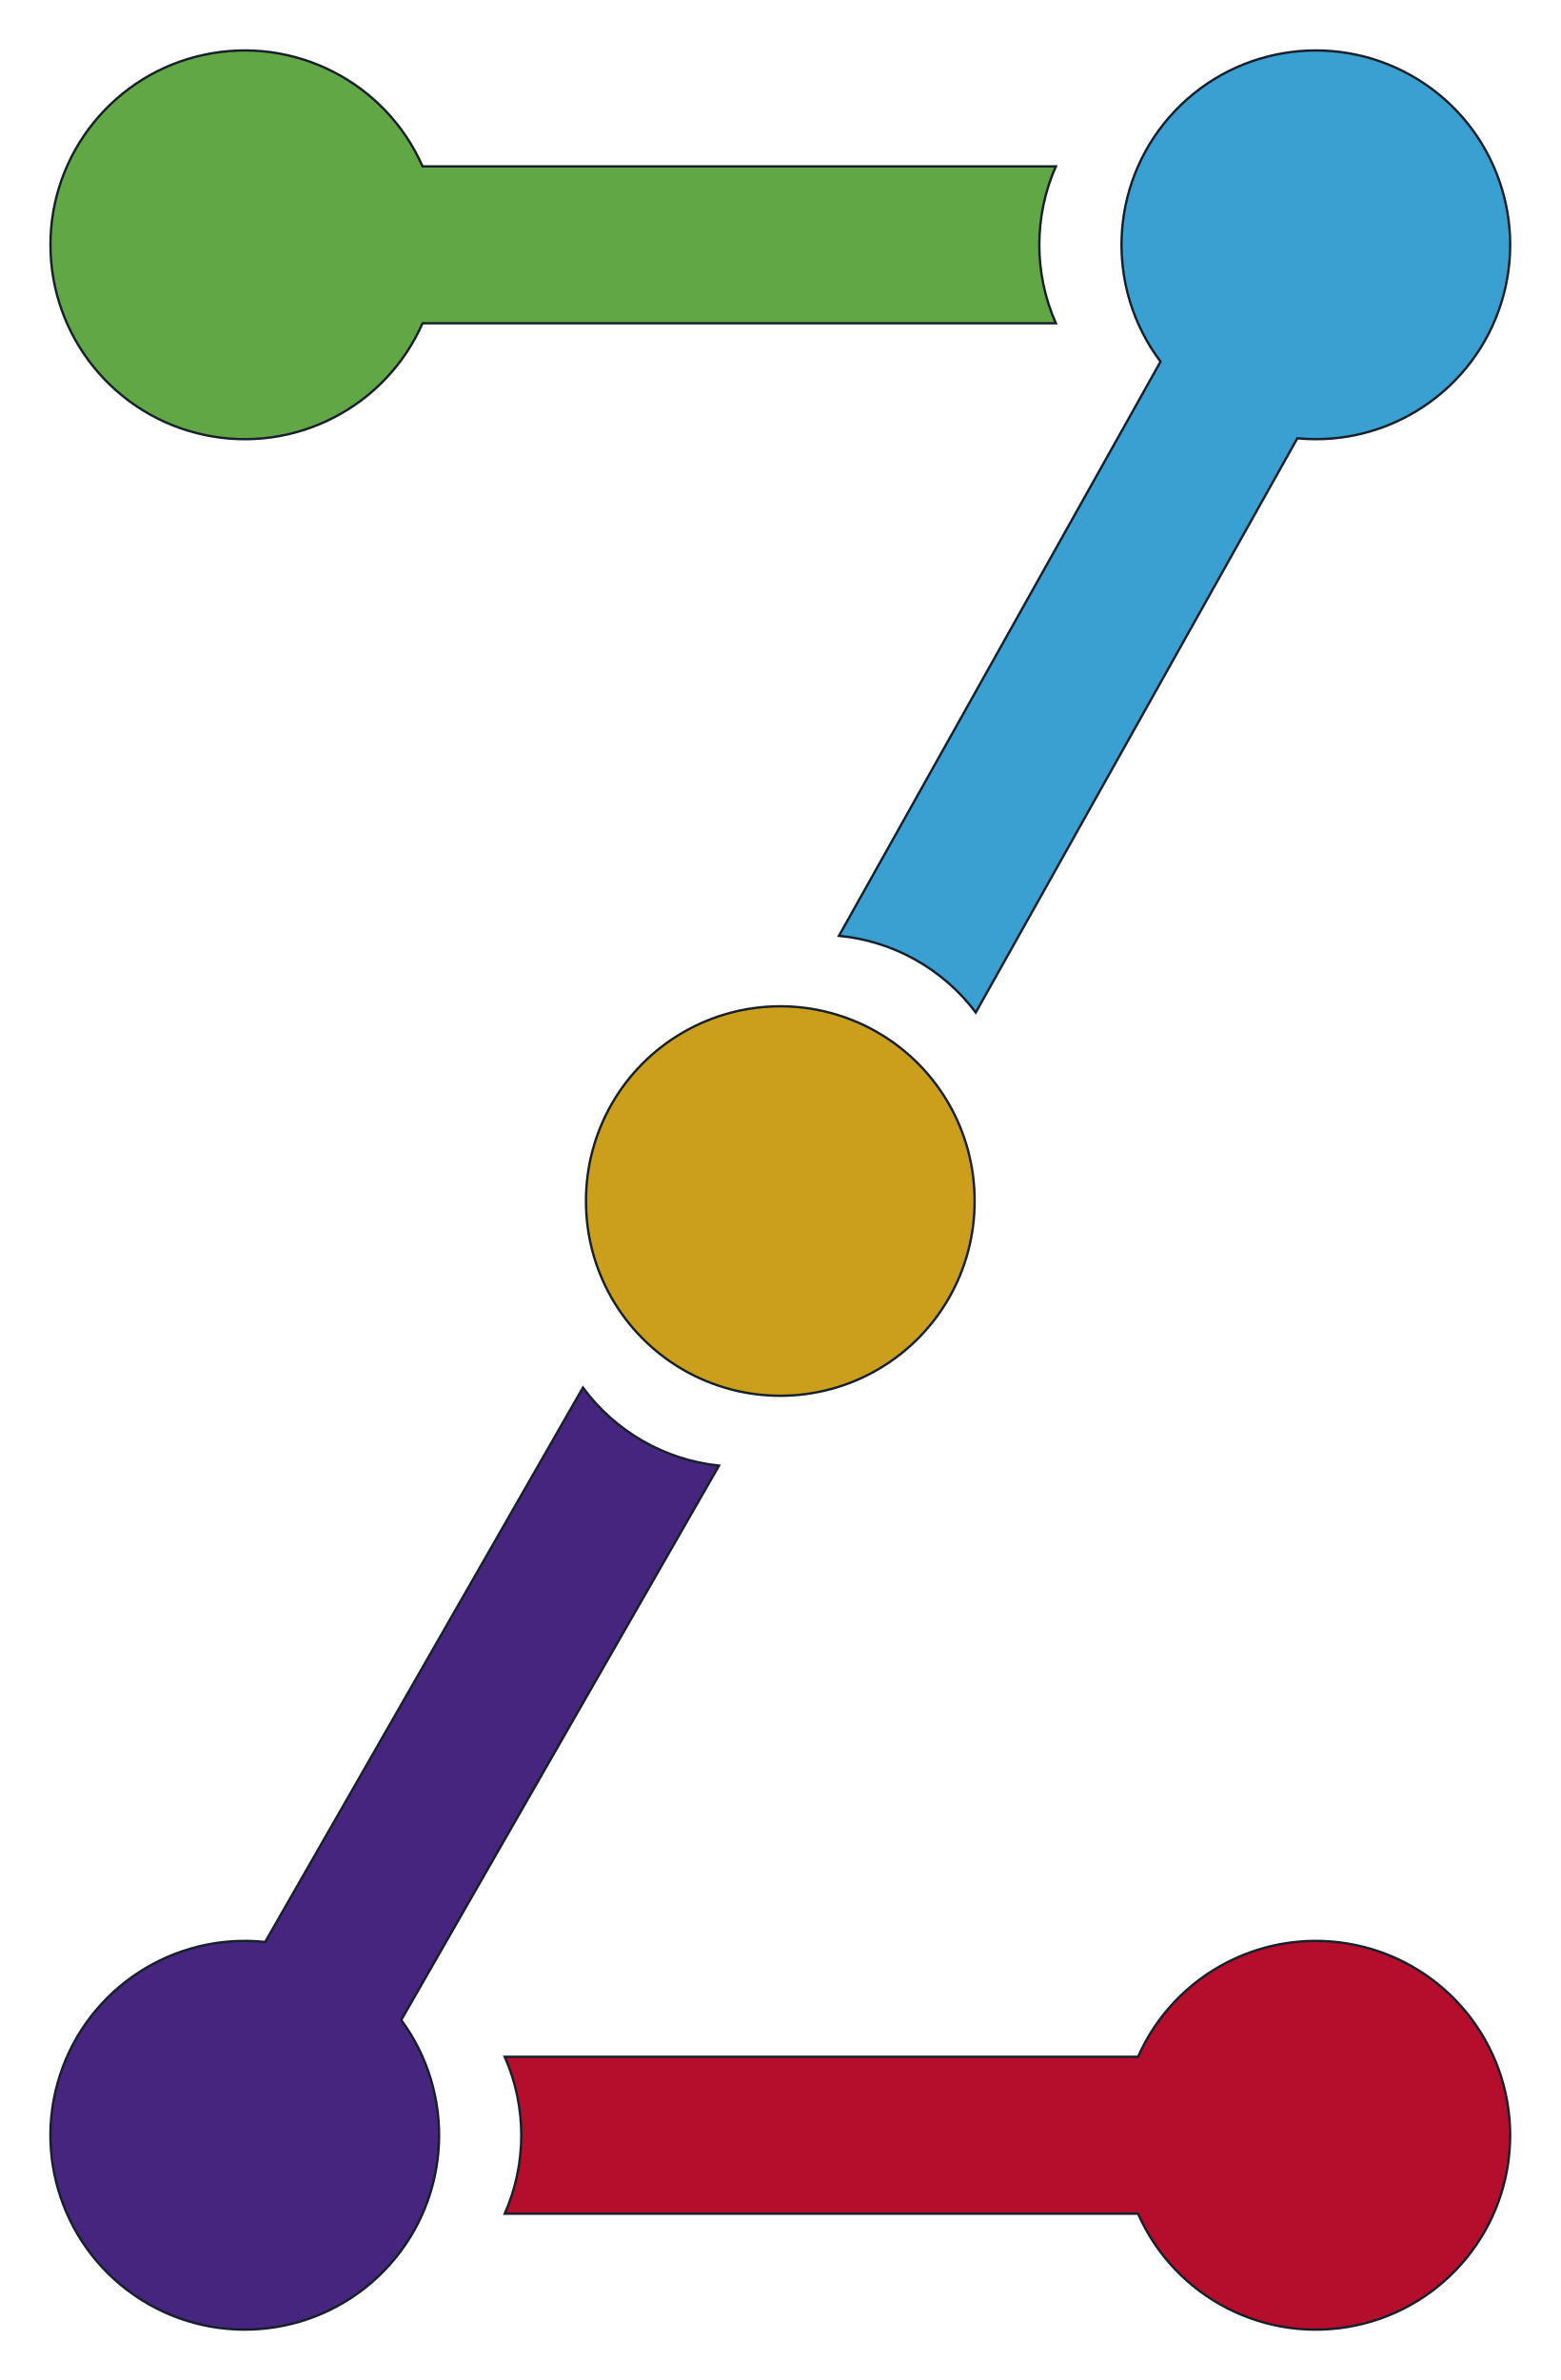
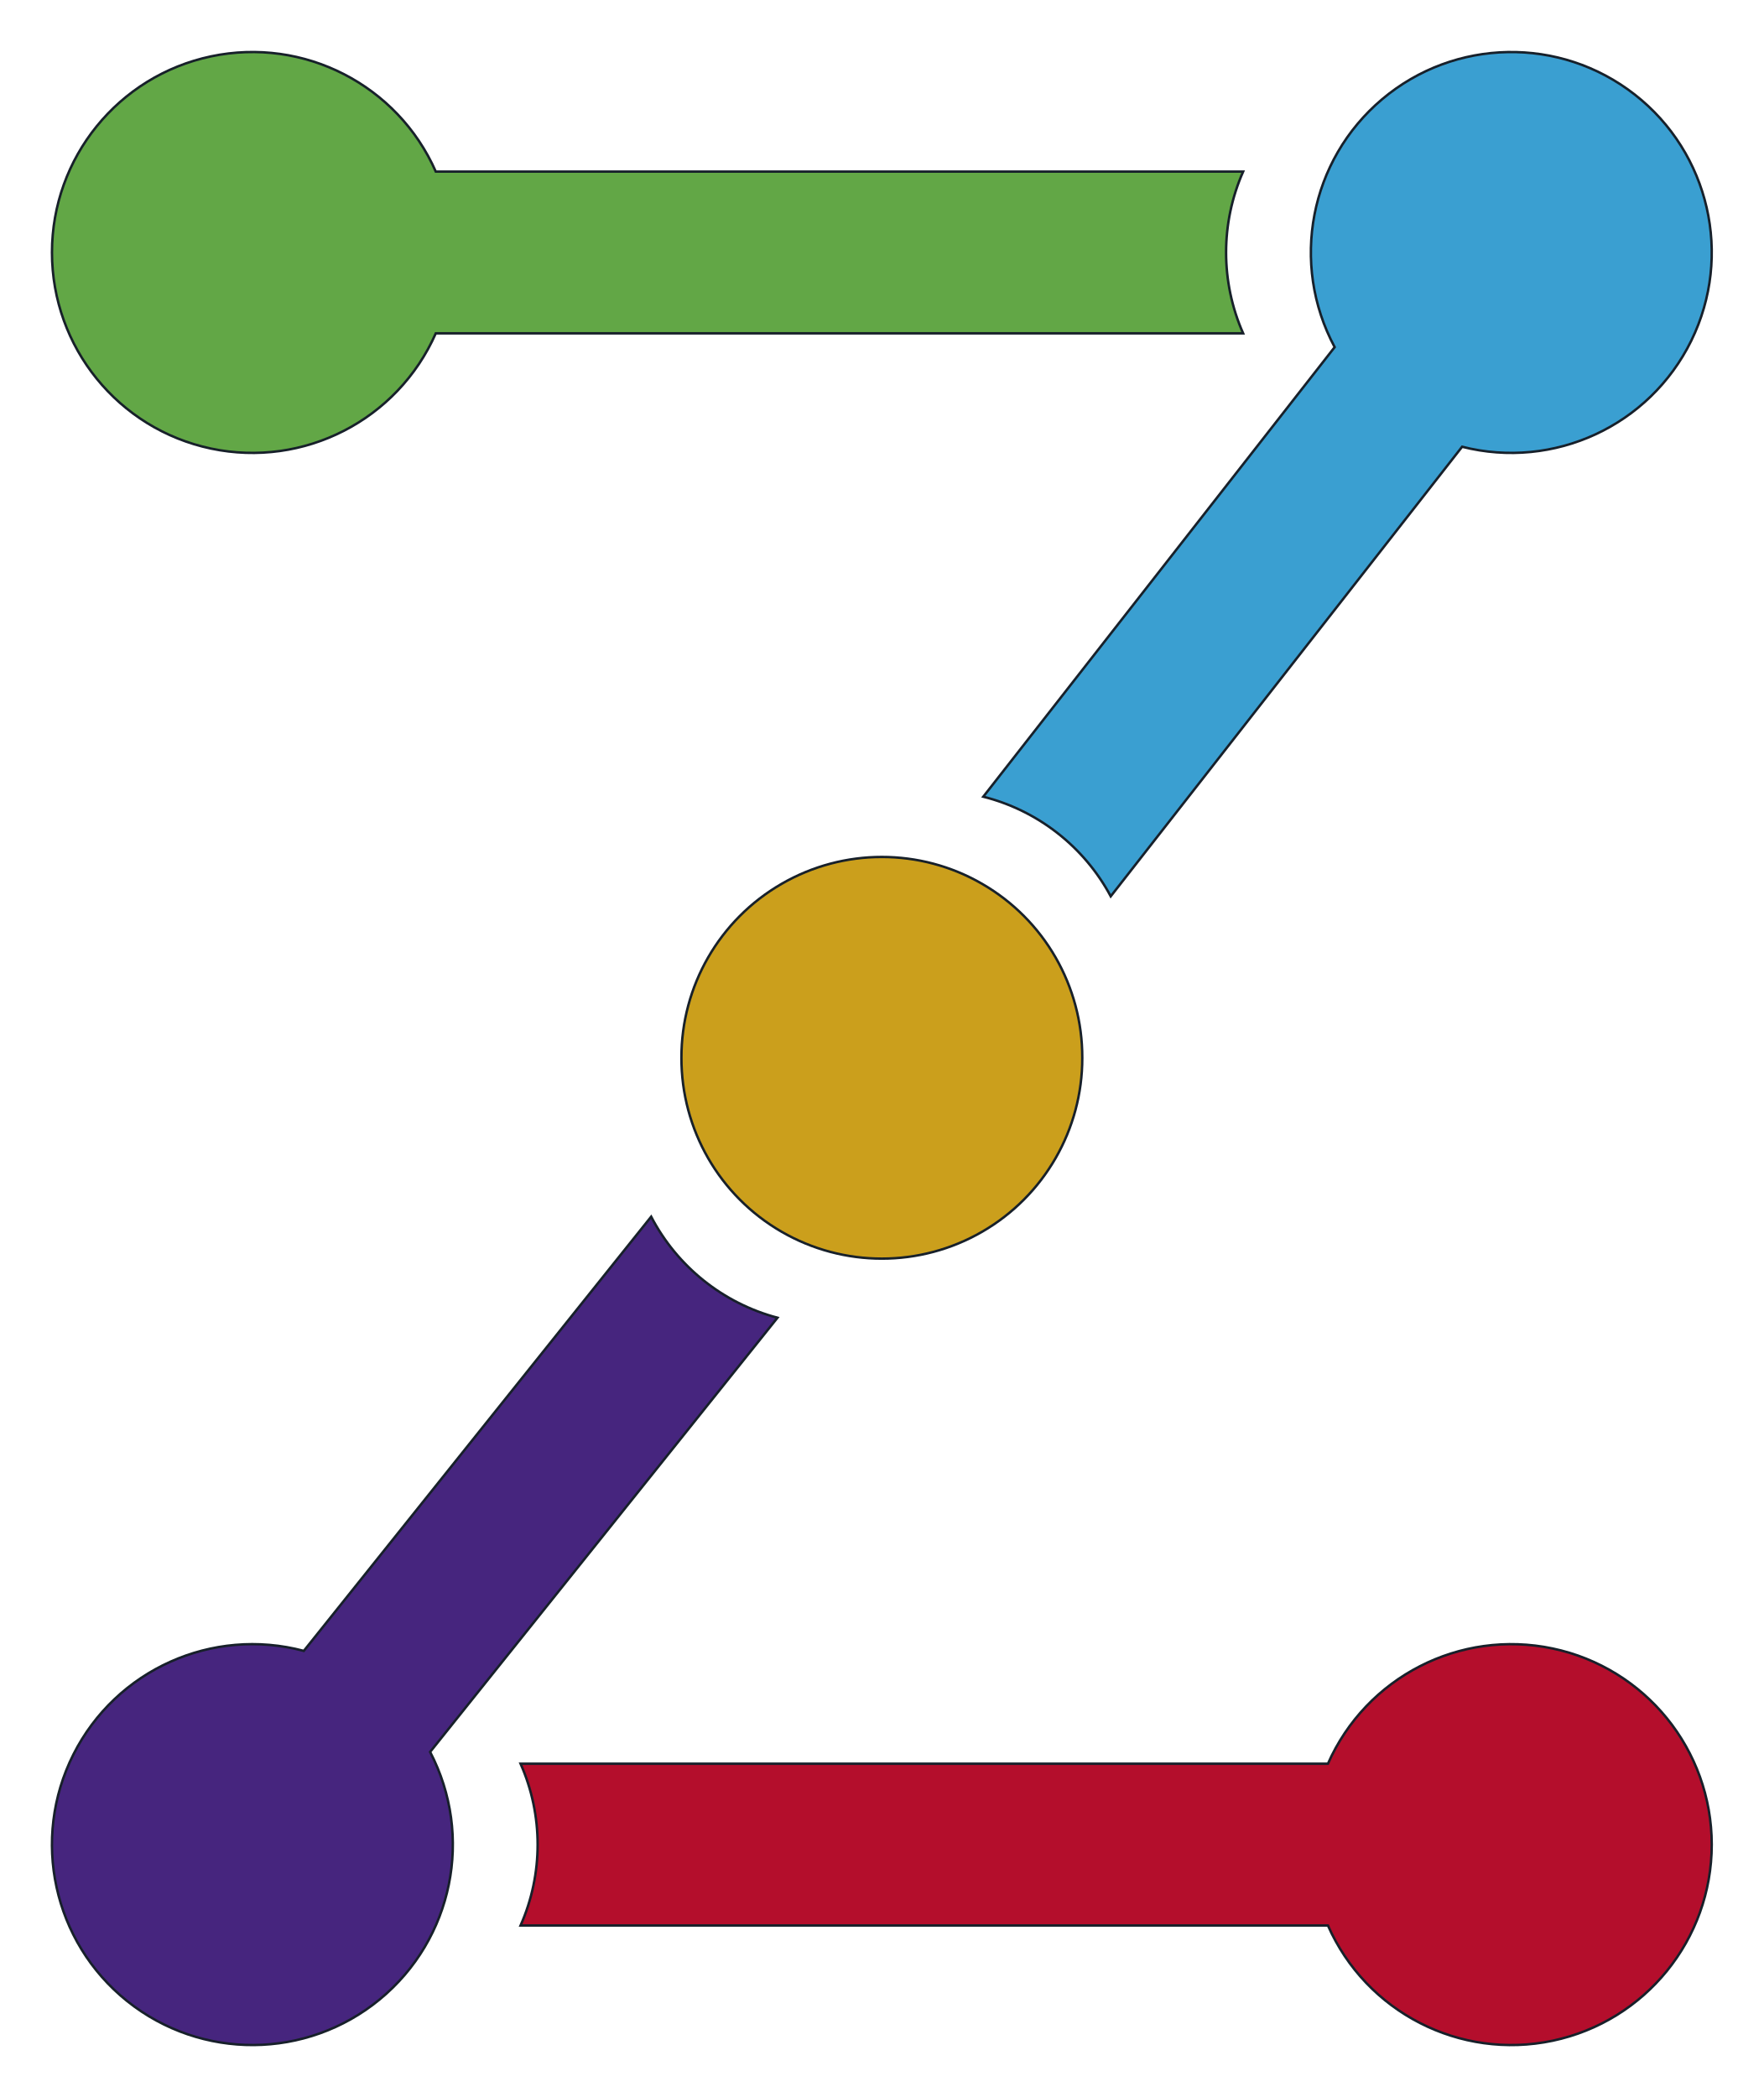
- <svg xmlns="http://www.w3.org/2000/svg" viewBox="409.2 269.2 1981.5 3021.5" style="max-height: 500px" width="1981.5" height="3021.5">
+ <svg xmlns="http://www.w3.org/2000/svg" viewBox="314.4 149.2 2171.3 2581.5" style="max-height: 500px" width="2171.3" height="2581.5">
  <defs />
-   <g transform="translate(397.895 254.175) rotate(325.4569 322.105 325.825)">
-     <path stroke-width="3" stroke="#17202a" fill="#62a746" d="M 451.598,535.85 A 246.736,246.736 0 1 1 564.517,371.817 L 1226.864,827.769 A 246.736,246.736 0 0 0 1113.946,991.802 Z" />
+   <g transform="translate(303.0113 134.175) rotate(325.4569 322.105 325.825)">
+     <path stroke-width="3" stroke="#17202a" fill="#62a746" d="M 451.598,535.85 A 246.736,246.736 0 1 1 564.517,371.817 L 1383.175,935.372 A 246.736,246.736 0 0 0 1270.257,1099.405 Z" />
  </g>
-   <g transform="translate(1055.226 -230.653) rotate(156.0744 1024.774 810.653)">
-     <path stroke-width="3" stroke="#17202a" fill="#3a9fd1" d="M 1265.168,755.072 A 246.736,246.736 0 1 1 1145.825,595.652 L 1814.706,94.92 A 246.736,246.736 0 0 0 1934.049,254.34 Z" />
+   <g transform="translate(1150.11 -350.653) rotate(164.8304 1024.774 810.653)">
+     <path stroke-width="3" stroke="#17202a" fill="#3a9fd1" d="M 1265.168,755.072 A 246.736,246.736 0 1 1 1145.825,595.652 L 1708.126,174.707 A 246.736,246.736 0 0 0 1827.469,334.127 Z" />
  </g>
-   <g transform="translate(-275.727 488.4245) rotate(0 1675.727 1305.529)">
+   <g transform="translate(-275.727 145.8663) rotate(0 1675.727 1305.529)">
    <path stroke-width="3" stroke="#17202a" fill="#cb9f1c" d="M 1922.463,1305.529 A 246.736,246.736 0 1 1 1428.992,1305.529 A 246.736,246.736 0 1 1 1922.463,1305.529 Z" />
  </g>
-   <g transform="translate(397.895 2654.175) rotate(265.284 322.105 325.825)">
-     <path stroke-width="3" stroke="#17202a" fill="#46257e" d="M 451.598,535.85 A 246.736,246.736 0 1 1 564.517,371.817 L 1232.755,831.824 A 246.736,246.736 0 0 0 1119.837,995.857 Z" />
+   <g transform="translate(303.0113 2094.175) rotate(274.1167 322.105 325.825)">
+     <path stroke-width="3" stroke="#17202a" fill="#46257e" d="M 451.598,535.85 A 246.736,246.736 0 1 1 564.517,371.817 L 1128.365,759.963 A 246.736,246.736 0 0 0 1015.447,923.996 Z" />
  </g>
-   <g transform="translate(404.099 2654.465) rotate(89.94213 1675.901 325.535)">
-     <path stroke-width="3" stroke="#17202a" fill="#b40e2c" d="M 1576.102,551.187 A 246.736,246.736 0 1 1 1775.244,551.388 L 1774.432,1355.5 A 246.736,246.736 0 0 0 1575.29,1355.299 Z" />
+   <g transform="translate(498.9827 2094.465) rotate(89.94213 1675.901 325.535)">
+     <path stroke-width="3" stroke="#17202a" fill="#b40e2c" d="M 1576.102,551.187 A 246.736,246.736 0 1 1 1775.244,551.388 L 1774.24,1545.267 A 246.736,246.736 0 0 0 1575.098,1545.066 Z" />
  </g>
</svg>
